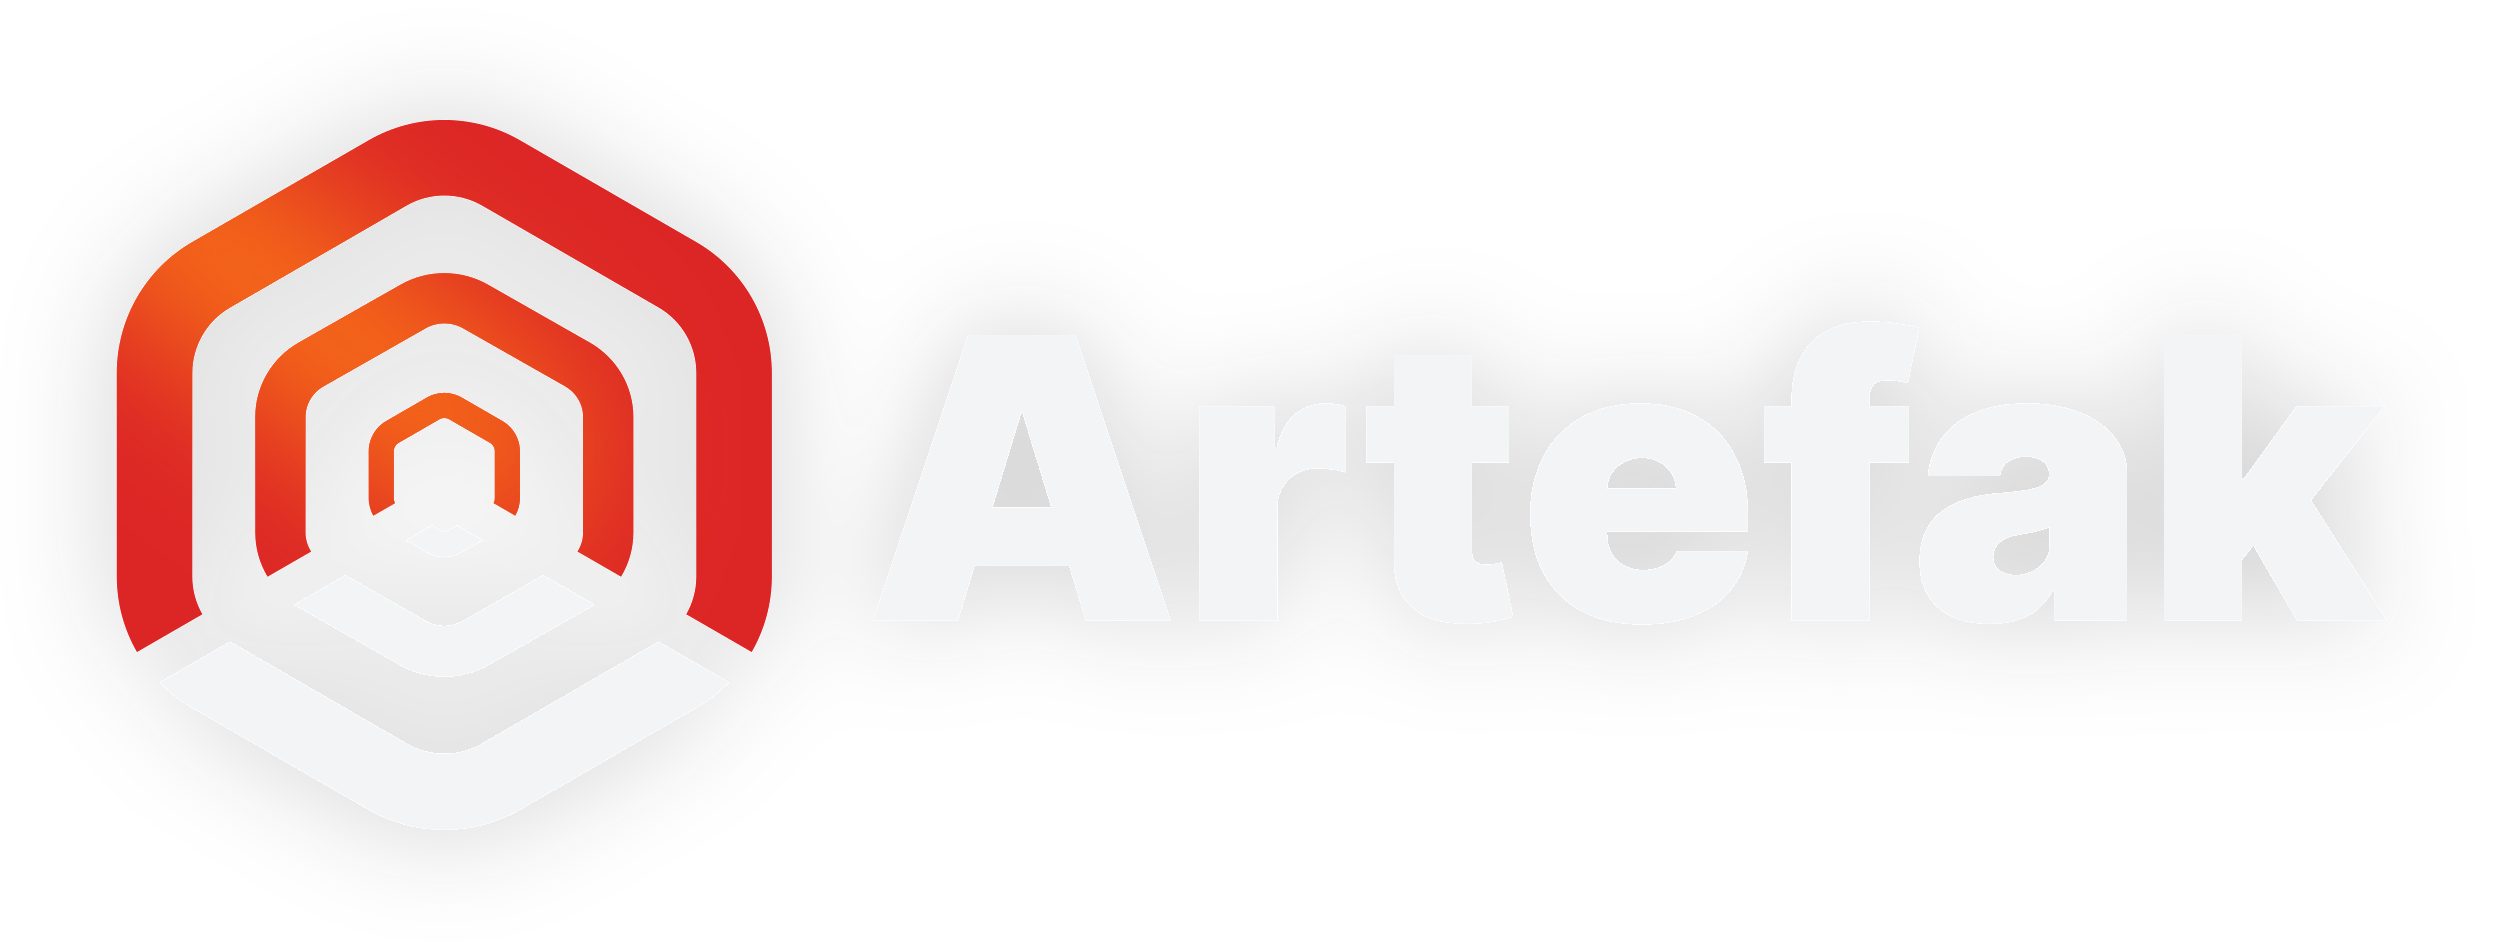
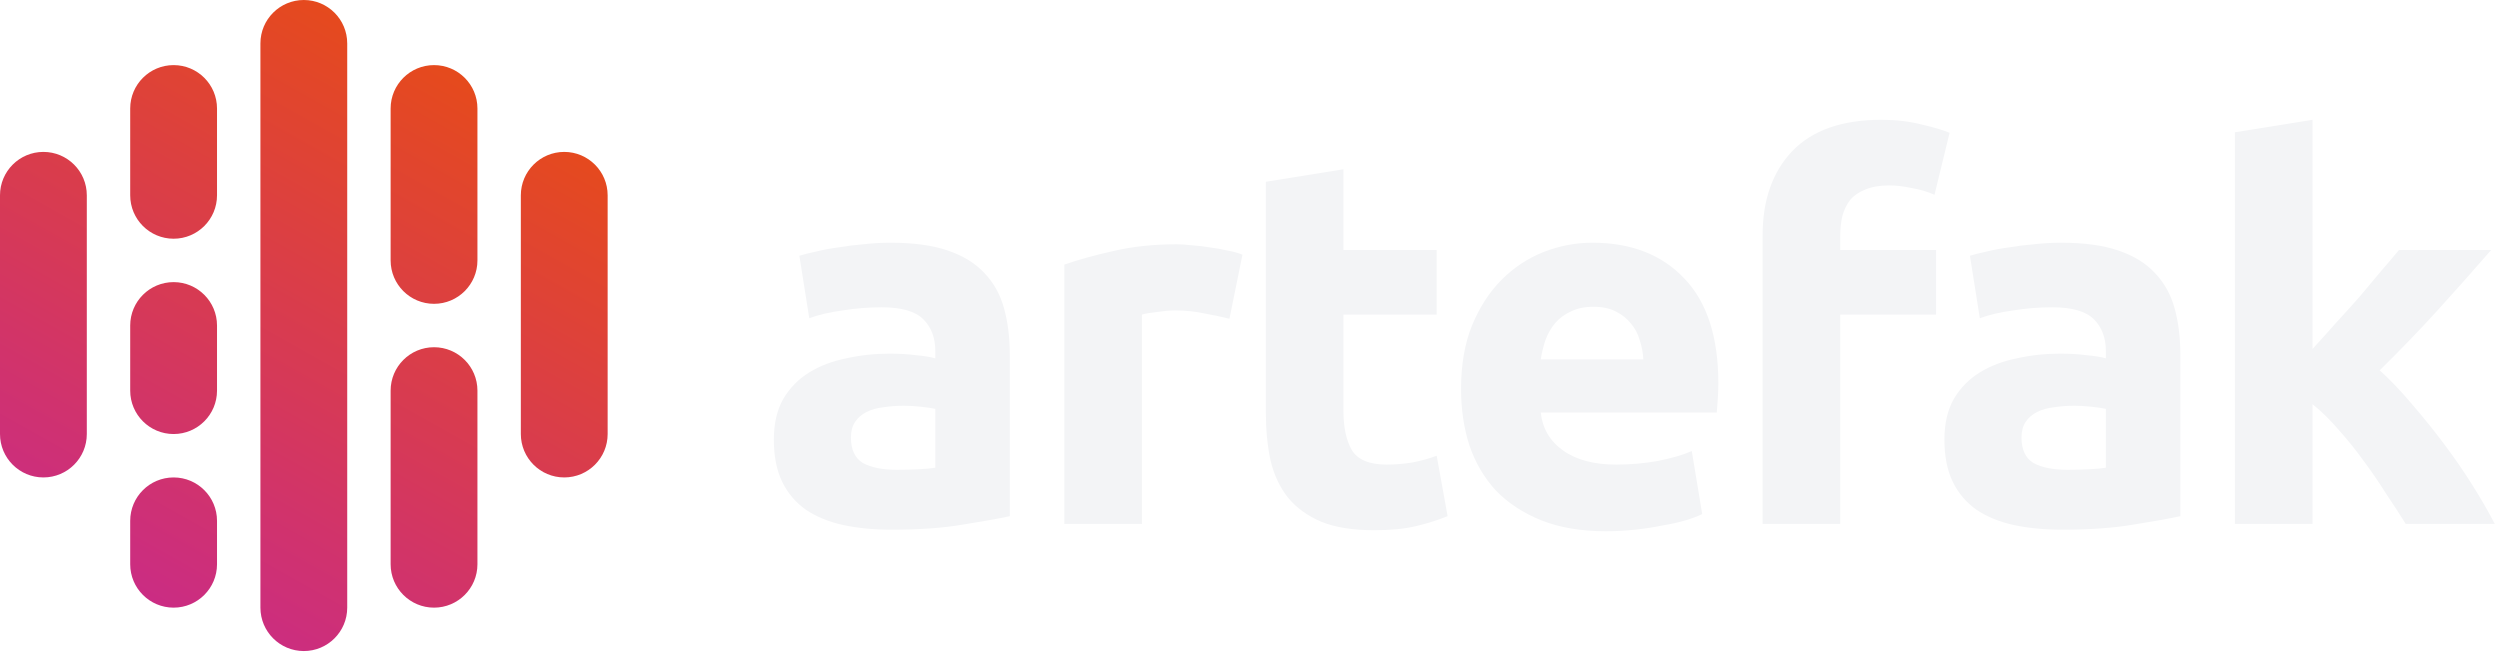
- <svg xmlns="http://www.w3.org/2000/svg" width="264" height="100" viewBox="0 0 264 100" fill="none">
-   <g filter="url(#filter0_d_140_3723)">
-     <path d="M101.133 65.512H92.217L102.262 35.38H113.555L123.6 65.512H114.685L108.028 43.678H107.79L101.133 65.512ZM99.469 53.624H116.23V59.745H99.469V53.624Z" fill="#F3F4F6" />
-     <path d="M126.65 65.512V42.913H134.615V47.209H134.853C135.269 45.62 135.927 44.458 136.829 43.722C137.74 42.986 138.805 42.619 140.024 42.619C140.38 42.619 140.732 42.648 141.079 42.707C141.435 42.756 141.777 42.83 142.104 42.928V49.857C141.698 49.72 141.198 49.617 140.603 49.548C140.009 49.48 139.499 49.445 139.073 49.445C138.27 49.445 137.547 49.627 136.903 49.99C136.269 50.343 135.769 50.843 135.402 51.49C135.036 52.128 134.853 52.878 134.853 53.742V65.512H126.65Z" fill="#F3F4F6" />
-     <path d="M159.345 42.913V48.798H144.307V42.913H159.345ZM147.219 37.498H155.422V58.244C155.422 58.558 155.476 58.822 155.585 59.038C155.694 59.244 155.862 59.401 156.09 59.509C156.318 59.607 156.61 59.656 156.967 59.656C157.215 59.656 157.502 59.627 157.829 59.568C158.166 59.509 158.413 59.46 158.572 59.421L159.761 65.129C159.394 65.237 158.869 65.37 158.185 65.527C157.512 65.684 156.709 65.787 155.778 65.836C153.896 65.934 152.316 65.743 151.038 65.262C149.76 64.771 148.799 64.001 148.155 62.952C147.512 61.902 147.199 60.588 147.219 59.009V37.498Z" fill="#F3F4F6" />
-     <path d="M173.383 65.924C170.946 65.924 168.846 65.463 167.083 64.541C165.329 63.609 163.977 62.275 163.026 60.539C162.085 58.793 161.614 56.704 161.614 54.271C161.614 51.937 162.09 49.897 163.041 48.151C163.992 46.405 165.334 45.046 167.068 44.075C168.801 43.104 170.847 42.619 173.205 42.619C174.928 42.619 176.488 42.883 177.885 43.413C179.282 43.943 180.476 44.713 181.466 45.723C182.457 46.724 183.22 47.94 183.755 49.372C184.29 50.804 184.557 52.417 184.557 54.212V56.096H164.17V51.623H177.009C176.999 50.976 176.83 50.407 176.503 49.916C176.186 49.416 175.755 49.029 175.211 48.754C174.676 48.469 174.066 48.327 173.383 48.327C172.719 48.327 172.11 48.469 171.555 48.754C171 49.029 170.555 49.411 170.218 49.901C169.891 50.392 169.718 50.966 169.698 51.623V56.449C169.698 57.175 169.851 57.822 170.158 58.391C170.465 58.96 170.906 59.406 171.481 59.73C172.055 60.053 172.749 60.215 173.561 60.215C174.126 60.215 174.641 60.137 175.107 59.98C175.582 59.823 175.988 59.597 176.325 59.303C176.662 58.999 176.91 58.636 177.068 58.214H184.557C184.3 59.784 183.69 61.147 182.729 62.304C181.769 63.452 180.496 64.345 178.911 64.982C177.335 65.61 175.493 65.924 173.383 65.924Z" fill="#F3F4F6" />
-     <path d="M201.575 42.913V48.798H186.299V42.913H201.575ZM189.212 65.512V42.266C189.212 40.402 189.549 38.857 190.222 37.631C190.896 36.405 191.847 35.488 193.075 34.88C194.304 34.272 195.75 33.967 197.414 33.967C198.454 33.967 199.465 34.046 200.445 34.203C201.436 34.36 202.169 34.497 202.645 34.615L201.456 40.441C201.159 40.353 200.812 40.284 200.416 40.235C200.02 40.176 199.673 40.147 199.376 40.147C198.603 40.147 198.083 40.309 197.815 40.632C197.548 40.956 197.414 41.383 197.414 41.912V65.512H189.212Z" fill="#F3F4F6" />
-     <path d="M210.16 65.865C208.704 65.865 207.416 65.63 206.296 65.159C205.187 64.678 204.315 63.952 203.681 62.981C203.047 62.01 202.73 60.774 202.73 59.274C202.73 58.038 202.943 56.983 203.369 56.11C203.795 55.228 204.389 54.507 205.152 53.948C205.915 53.389 206.802 52.962 207.812 52.667C208.832 52.373 209.932 52.182 211.111 52.094C212.389 51.996 213.414 51.878 214.187 51.741C214.969 51.593 215.534 51.392 215.881 51.137C216.227 50.873 216.401 50.524 216.401 50.093V50.034C216.401 49.445 216.173 48.994 215.717 48.68C215.261 48.367 214.677 48.209 213.964 48.209C213.181 48.209 212.542 48.381 212.047 48.724C211.562 49.058 211.269 49.573 211.17 50.269H203.622C203.721 48.896 204.162 47.631 204.944 46.473C205.737 45.306 206.891 44.374 208.406 43.678C209.922 42.972 211.814 42.619 214.083 42.619C215.717 42.619 217.183 42.81 218.481 43.192C219.779 43.565 220.883 44.09 221.795 44.767C222.706 45.434 223.399 46.218 223.875 47.121C224.36 48.013 224.603 48.984 224.603 50.034V65.512H216.936V62.334H216.757C216.302 63.178 215.747 63.859 215.093 64.379C214.449 64.899 213.711 65.276 212.879 65.512C212.057 65.747 211.15 65.865 210.16 65.865ZM212.834 60.745C213.459 60.745 214.043 60.617 214.588 60.362C215.143 60.107 215.593 59.74 215.94 59.259C216.287 58.778 216.46 58.195 216.46 57.508V55.625C216.242 55.713 216.009 55.797 215.762 55.875C215.524 55.953 215.266 56.027 214.989 56.096C214.722 56.164 214.434 56.228 214.127 56.287C213.83 56.346 213.518 56.4 213.191 56.449C212.557 56.547 212.037 56.709 211.631 56.934C211.235 57.15 210.937 57.42 210.739 57.743C210.551 58.057 210.457 58.41 210.457 58.803C210.457 59.431 210.68 59.911 211.126 60.245C211.571 60.578 212.141 60.745 212.834 60.745Z" fill="#F3F4F6" />
-     <path d="M235.892 60.156L235.952 50.505H237.022L242.549 42.913H251.762L242.49 54.742H240.172L235.892 60.156ZM228.522 65.512V35.38H236.725V65.512H228.522ZM242.609 65.512L237.378 56.566L242.728 50.799L252 65.512H242.609Z" fill="#F3F4F6" />
-     <path fill-rule="evenodd" clip-rule="evenodd" d="M57.371 60.778L62.707 63.856C62.568 63.946 62.425 64.031 62.28 64.114L51.533 70.224C48.678 71.847 45.162 71.847 42.307 70.224L31.56 64.114C31.415 64.031 31.273 63.946 31.133 63.856L36.469 60.778L44.94 65.594C46.162 66.289 47.678 66.289 48.9 65.594L57.371 60.778ZM48.253 55.518L50.917 57.055L48.765 58.297C47.623 58.956 46.217 58.956 45.075 58.297L42.923 57.055L45.587 55.518L46.407 55.991C46.724 56.175 47.116 56.175 47.434 55.991L48.253 55.518ZM24.301 67.798C24.304 67.8 24.307 67.802 24.31 67.803L42.925 78.551C45.397 79.978 48.443 79.978 50.915 78.551L69.53 67.803C69.533 67.802 69.536 67.8 69.539 67.798L76.945 72.071C75.944 73.093 74.797 73.987 73.525 74.722L54.909 85.47C49.965 88.324 43.875 88.324 38.931 85.47L20.315 74.722C19.043 73.987 17.896 73.093 16.895 72.071L24.301 67.798Z" fill="#F3F4F6" />
-     <path fill-rule="evenodd" clip-rule="evenodd" d="M69.53 32.47L50.915 21.723C48.443 20.295 45.397 20.295 42.925 21.723L24.31 32.47C21.838 33.897 20.315 36.535 20.315 39.389V60.885C20.315 62.309 20.694 63.678 21.381 64.871L14.461 68.863C13.085 66.477 12.326 63.735 12.326 60.885V39.389C12.326 33.681 15.371 28.406 20.315 25.552L38.931 14.804C43.875 11.95 49.965 11.95 54.909 14.804L73.525 25.552C78.469 28.406 81.514 33.681 81.514 39.389V60.885C81.514 63.735 80.755 66.477 79.379 68.863L72.459 64.871C73.146 63.678 73.525 62.309 73.525 60.885V39.389C73.525 36.535 72.002 33.897 69.53 32.47ZM65.587 60.906C66.427 59.521 66.893 57.917 66.893 56.247V44.027C66.893 40.781 65.135 37.782 62.28 36.16L51.533 30.049C48.678 28.427 45.162 28.427 42.307 30.049L31.56 36.16C28.706 37.782 26.947 40.781 26.947 44.027V56.247C26.947 57.917 27.413 59.521 28.253 60.906L32.869 58.243C32.483 57.648 32.273 56.956 32.273 56.247V44.027C32.273 42.724 32.979 41.48 34.192 40.79L44.94 34.68C46.162 33.985 47.678 33.985 48.9 34.68L59.648 40.79C60.861 41.48 61.567 42.724 61.567 44.027V56.247C61.567 56.956 61.358 57.648 60.971 58.243L65.587 60.906ZM54.416 54.462C54.734 53.91 54.909 53.277 54.909 52.619V47.655C54.909 46.336 54.206 45.118 53.064 44.459L48.765 41.976C47.623 41.317 46.217 41.317 45.075 41.976L40.776 44.459C39.634 45.118 38.931 46.336 38.931 47.655V52.619C38.931 53.277 39.106 53.91 39.424 54.462L41.73 53.131C41.642 52.978 41.594 52.802 41.594 52.619V47.655C41.594 47.288 41.79 46.948 42.108 46.765L46.407 44.283C46.724 44.099 47.116 44.099 47.434 44.283L51.733 46.765C52.05 46.948 52.246 47.288 52.246 47.655V52.619C52.246 52.802 52.198 52.978 52.11 53.131L54.416 54.462Z" fill="#DC2626" />
-     <mask id="mask0_140_3723" style="mask-type:alpha" maskUnits="userSpaceOnUse" x="12" y="12" width="70" height="57">
-       <path fill-rule="evenodd" clip-rule="evenodd" d="M69.53 32.47L50.915 21.723C48.443 20.295 45.397 20.295 42.925 21.723L24.31 32.47C21.838 33.897 20.315 36.535 20.315 39.389V60.885C20.315 62.309 20.694 63.678 21.381 64.871L14.461 68.863C13.085 66.477 12.326 63.735 12.326 60.885V39.389C12.326 33.681 15.371 28.406 20.315 25.552L38.931 14.804C43.875 11.95 49.965 11.95 54.909 14.804L73.525 25.552C78.469 28.406 81.514 33.681 81.514 39.389V60.885C81.514 63.735 80.755 66.477 79.379 68.863L72.459 64.871C73.146 63.678 73.525 62.309 73.525 60.885V39.389C73.525 36.535 72.002 33.897 69.53 32.47ZM65.587 60.906C66.427 59.521 66.893 57.917 66.893 56.247V44.027C66.893 40.781 65.135 37.782 62.28 36.16L51.533 30.049C48.678 28.427 45.162 28.427 42.307 30.049L31.56 36.16C28.706 37.782 26.947 40.781 26.947 44.027V56.247C26.947 57.917 27.413 59.521 28.253 60.906L32.869 58.243C32.483 57.648 32.273 56.956 32.273 56.247V44.027C32.273 42.724 32.979 41.48 34.192 40.79L44.94 34.68C46.162 33.985 47.678 33.985 48.9 34.68L59.648 40.79C60.861 41.48 61.567 42.724 61.567 44.027V56.247C61.567 56.956 61.358 57.648 60.971 58.243L65.587 60.906ZM54.416 54.462C54.734 53.91 54.909 53.277 54.909 52.619V47.655C54.909 46.336 54.206 45.118 53.064 44.459L48.765 41.976C47.623 41.317 46.217 41.317 45.075 41.976L40.776 44.459C39.634 45.118 38.931 46.336 38.931 47.655V52.619C38.931 53.277 39.106 53.91 39.424 54.462L41.73 53.131C41.642 52.978 41.594 52.802 41.594 52.619V47.655C41.594 47.287 41.79 46.948 42.108 46.765L46.407 44.283C46.724 44.099 47.116 44.099 47.434 44.283L51.733 46.765C52.05 46.948 52.246 47.287 52.246 47.655V52.619C52.246 52.802 52.198 52.978 52.11 53.131L54.416 54.462Z" fill="#DC2626" />
-     </mask>
-     <g mask="url(#mask0_140_3723)">
-       <g filter="url(#filter1_f_140_3723)">
-         <rect x="54.071" y="61.311" width="65.91" height="19.307" rx="9.654" transform="rotate(-143.618 54.071 61.3109)" fill="#F97316" />
-       </g>
-     </g>
-   </g>
+ <svg xmlns="http://www.w3.org/2000/svg" width="361" height="95" viewBox="0 0 361 95" fill="none">
+   <path fill-rule="evenodd" clip-rule="evenodd" d="M43.872 0C40.411 0 37.605 2.806 37.605 6.267V87.744C37.605 91.205 40.411 94.011 43.872 94.011C47.333 94.011 50.139 91.205 50.139 87.744V6.267C50.139 2.806 47.333 0 43.872 0ZM6.267 21.936C2.806 21.936 0 24.742 0 28.203V62.674C0 66.136 2.806 68.942 6.267 68.942C9.729 68.942 12.535 66.136 12.535 62.674V28.203C12.535 24.742 9.729 21.936 6.267 21.936ZM18.802 47.006C18.802 43.544 21.608 40.738 25.07 40.738C28.531 40.738 31.337 43.544 31.337 47.006V56.407C31.337 59.868 28.531 62.674 25.07 62.674C21.608 62.674 18.802 59.868 18.802 56.407V47.006ZM62.674 50.139C59.213 50.139 56.407 52.945 56.407 56.407V81.477C56.407 84.938 59.213 87.744 62.674 87.744C66.136 87.744 68.942 84.938 68.942 81.477V56.407C68.942 52.945 66.136 50.139 62.674 50.139ZM56.407 15.669C56.407 12.207 59.213 9.401 62.674 9.401C66.136 9.401 68.942 12.207 68.942 15.669V37.605C68.942 41.066 66.136 43.872 62.674 43.872C59.213 43.872 56.407 41.066 56.407 37.605V15.669ZM25.07 68.942C21.608 68.942 18.802 71.748 18.802 75.209V81.477C18.802 84.938 21.608 87.744 25.07 87.744C28.531 87.744 31.337 84.938 31.337 81.477V75.209C31.337 71.748 28.531 68.942 25.07 68.942ZM18.802 15.669C18.802 12.207 21.608 9.401 25.07 9.401C28.531 9.401 31.337 12.207 31.337 15.669V28.203C31.337 31.665 28.531 34.471 25.07 34.471C21.608 34.471 18.802 31.665 18.802 28.203V15.669ZM81.477 21.936C78.015 21.936 75.209 24.742 75.209 28.203V62.674C75.209 66.136 78.015 68.942 81.477 68.942C84.938 68.942 87.744 66.136 87.744 62.674V28.203C87.744 24.742 84.938 21.936 81.477 21.936Z" fill="url(#paint0_linear_16_182)" />
+   <path d="M129.493 67.839C130.596 67.839 131.649 67.814 132.652 67.763C133.655 67.713 134.457 67.638 135.059 67.538V59.039C134.608 58.939 133.931 58.839 133.028 58.738C132.126 58.638 131.298 58.588 130.546 58.588C129.493 58.588 128.491 58.663 127.538 58.813C126.635 58.914 125.833 59.139 125.131 59.49C124.429 59.841 123.878 60.318 123.477 60.919C123.076 61.521 122.875 62.273 122.875 63.176C122.875 64.931 123.452 66.159 124.605 66.861C125.808 67.513 127.438 67.839 129.493 67.839ZM128.591 35.047C131.9 35.047 134.658 35.423 136.864 36.176C139.07 36.928 140.825 38.006 142.129 39.41C143.482 40.813 144.435 42.518 144.986 44.524C145.538 46.529 145.814 48.761 145.814 51.217V74.532C144.209 74.883 141.978 75.284 139.12 75.736C136.262 76.237 132.803 76.488 128.741 76.488C126.184 76.488 123.853 76.262 121.747 75.811C119.691 75.36 117.911 74.632 116.407 73.63C114.903 72.577 113.75 71.223 112.947 69.569C112.145 67.914 111.744 65.883 111.744 63.477C111.744 61.17 112.195 59.215 113.098 57.61C114.05 56.006 115.304 54.727 116.858 53.775C118.413 52.822 120.193 52.145 122.198 51.744C124.204 51.293 126.284 51.067 128.44 51.067C129.894 51.067 131.173 51.142 132.276 51.293C133.429 51.393 134.357 51.543 135.059 51.744V50.691C135.059 48.786 134.482 47.256 133.329 46.103C132.176 44.95 130.17 44.373 127.312 44.373C125.407 44.373 123.527 44.524 121.672 44.825C119.816 45.075 118.212 45.451 116.858 45.953L115.429 36.928C116.081 36.727 116.883 36.527 117.836 36.326C118.839 36.075 119.917 35.875 121.07 35.724C122.223 35.524 123.427 35.373 124.68 35.273C125.984 35.123 127.287 35.047 128.591 35.047Z" fill="#F3F4F6" />
+   <path d="M177.532 46.028C176.529 45.777 175.351 45.527 173.997 45.276C172.643 44.975 171.189 44.825 169.635 44.825C168.933 44.825 168.081 44.9 167.078 45.05C166.125 45.151 165.398 45.276 164.897 45.426V75.66H153.691V38.206C155.696 37.504 158.053 36.852 160.76 36.251C163.518 35.599 166.577 35.273 169.936 35.273C170.538 35.273 171.265 35.323 172.117 35.423C172.969 35.474 173.822 35.574 174.674 35.724C175.526 35.825 176.379 35.975 177.231 36.176C178.084 36.326 178.811 36.527 179.412 36.777L177.532 46.028Z" fill="#F3F4F6" />
+   <path d="M182.787 26.248L193.993 24.443V36.1H207.456V45.426H193.993V59.34C193.993 61.697 194.395 63.577 195.197 64.981C196.049 66.385 197.729 67.087 200.236 67.087C201.439 67.087 202.668 66.986 203.921 66.786C205.225 66.535 206.403 66.209 207.456 65.808L209.035 74.532C207.682 75.084 206.177 75.56 204.523 75.961C202.868 76.362 200.837 76.563 198.431 76.563C195.372 76.563 192.84 76.162 190.835 75.36C188.829 74.507 187.225 73.354 186.021 71.9C184.818 70.396 183.966 68.591 183.464 66.485C183.013 64.379 182.787 62.047 182.787 59.49V26.248Z" fill="#F3F4F6" />
+   <path d="M210.976 56.181C210.976 52.672 211.502 49.613 212.555 47.006C213.658 44.348 215.087 42.142 216.842 40.387C218.597 38.632 220.603 37.304 222.859 36.401C225.165 35.499 227.522 35.047 229.929 35.047C235.544 35.047 239.982 36.777 243.241 40.237C246.5 43.646 248.129 48.685 248.129 55.354C248.129 56.006 248.104 56.733 248.054 57.535C248.004 58.287 247.954 58.964 247.904 59.566H222.483C222.734 61.872 223.812 63.702 225.717 65.056C227.622 66.41 230.179 67.087 233.388 67.087C235.444 67.087 237.45 66.911 239.405 66.56C241.411 66.159 243.04 65.683 244.294 65.131L245.798 74.231C245.196 74.532 244.394 74.833 243.391 75.134C242.388 75.435 241.26 75.686 240.007 75.886C238.803 76.137 237.5 76.337 236.096 76.488C234.692 76.638 233.288 76.713 231.884 76.713C228.324 76.713 225.216 76.187 222.558 75.134C219.951 74.081 217.77 72.652 216.015 70.847C214.31 68.992 213.032 66.811 212.179 64.304C211.377 61.797 210.976 59.089 210.976 56.181ZM237.299 51.894C237.249 50.942 237.074 50.014 236.773 49.112C236.522 48.209 236.096 47.407 235.494 46.705C234.943 46.003 234.216 45.426 233.313 44.975C232.461 44.524 231.383 44.298 230.079 44.298C228.826 44.298 227.748 44.524 226.845 44.975C225.943 45.376 225.191 45.928 224.589 46.63C223.987 47.332 223.511 48.159 223.16 49.112C222.859 50.014 222.633 50.942 222.483 51.894H237.299Z" fill="#F3F4F6" />
+   <path d="M271.669 17.298C273.774 17.298 275.705 17.524 277.46 17.975C279.215 18.376 280.568 18.777 281.521 19.178L279.34 28.128C278.337 27.677 277.234 27.351 276.031 27.151C274.878 26.9 273.8 26.774 272.797 26.774C271.443 26.774 270.29 26.975 269.337 27.376C268.435 27.727 267.708 28.229 267.156 28.88C266.655 29.532 266.279 30.309 266.028 31.212C265.827 32.114 265.727 33.092 265.727 34.145V36.1H279.566V45.426H265.727V75.66H254.521V33.995C254.521 28.88 255.95 24.819 258.808 21.811C261.716 18.802 266.003 17.298 271.669 17.298Z" fill="#F3F4F6" />
+   <path d="M298.523 67.839C299.626 67.839 300.679 67.814 301.682 67.763C302.685 67.713 303.487 67.638 304.088 67.538V59.039C303.637 58.939 302.96 58.839 302.058 58.738C301.155 58.638 300.328 58.588 299.576 58.588C298.523 58.588 297.52 58.663 296.568 58.813C295.665 58.914 294.863 59.139 294.161 59.49C293.459 59.841 292.907 60.318 292.506 60.919C292.105 61.521 291.905 62.273 291.905 63.176C291.905 64.931 292.481 66.159 293.634 66.861C294.838 67.513 296.467 67.839 298.523 67.839ZM297.62 35.047C300.93 35.047 303.687 35.423 305.894 36.176C308.1 36.928 309.855 38.006 311.158 39.41C312.512 40.813 313.465 42.518 314.016 44.524C314.568 46.529 314.843 48.761 314.843 51.217V74.532C313.239 74.883 311.008 75.284 308.15 75.736C305.292 76.237 301.832 76.488 297.771 76.488C295.214 76.488 292.882 76.262 290.776 75.811C288.721 75.36 286.941 74.632 285.437 73.63C283.932 72.577 282.779 71.223 281.977 69.569C281.175 67.914 280.774 65.883 280.774 63.477C280.774 61.17 281.225 59.215 282.127 57.61C283.08 56.006 284.334 54.727 285.888 53.775C287.442 52.822 289.222 52.145 291.228 51.744C293.233 51.293 295.314 51.067 297.47 51.067C298.924 51.067 300.203 51.142 301.306 51.293C302.459 51.393 303.387 51.543 304.088 51.744V50.691C304.088 48.786 303.512 47.256 302.359 46.103C301.205 44.95 299.2 44.373 296.342 44.373C294.437 44.373 292.556 44.524 290.701 44.825C288.846 45.075 287.242 45.451 285.888 45.953L284.459 36.928C285.111 36.727 285.913 36.527 286.866 36.326C287.868 36.075 288.946 35.875 290.1 35.724C291.253 35.524 292.456 35.373 293.71 35.273C295.013 35.123 296.317 35.047 297.62 35.047Z" fill="#F3F4F6" />
+   <path d="M333.927 50.39C335.03 49.187 336.158 47.933 337.311 46.63C338.514 45.326 339.667 44.047 340.771 42.794C341.874 41.49 342.901 40.262 343.854 39.109C344.857 37.956 345.709 36.953 346.411 36.1H359.723C357.066 39.159 354.459 42.092 351.902 44.9C349.395 47.657 346.637 50.516 343.629 53.474C345.133 54.828 346.687 56.457 348.291 58.362C349.896 60.217 351.45 62.148 352.954 64.153C354.459 66.159 355.837 68.165 357.091 70.17C358.344 72.176 359.397 74.006 360.25 75.66H347.389C346.587 74.357 345.659 72.928 344.606 71.374C343.603 69.769 342.525 68.19 341.372 66.635C340.219 65.031 338.991 63.502 337.687 62.047C336.434 60.593 335.18 59.365 333.927 58.362V75.66H322.72V19.103L333.927 17.298V50.39Z" fill="#F3F4F6" />
  <defs>
-     <filter id="filter0_d_140_3723" x="-5" y="-2" width="269" height="103.891" filterUnits="userSpaceOnUse" color-interpolation-filters="sRGB">
-       <feFlood flood-opacity="0" result="BackgroundImageFix" />
-       <feColorMatrix in="SourceAlpha" type="matrix" values="0 0 0 0 0 0 0 0 0 0 0 0 0 0 0 0 0 0 127 0" result="hardAlpha" />
-       <feOffset />
-       <feGaussianBlur stdDeviation="6" />
-       <feComposite in2="hardAlpha" operator="out" />
-       <feColorMatrix type="matrix" values="0 0 0 0 0.071 0 0 0 0 0.071 0 0 0 0 0.071 0 0 0 0.2 0" />
-       <feBlend mode="normal" in2="BackgroundImageFix" result="effect1_dropShadow_140_3723" />
-       <feBlend mode="normal" in="SourceGraphic" in2="effect1_dropShadow_140_3723" result="shape" />
-     </filter>
-     <filter id="filter1_f_140_3723" x="-11.792" y="-6.129" width="90.116" height="80.24" filterUnits="userSpaceOnUse" color-interpolation-filters="sRGB">
-       <feFlood flood-opacity="0" result="BackgroundImageFix" />
-       <feBlend mode="normal" in="SourceGraphic" in2="BackgroundImageFix" result="shape" />
-       <feGaussianBlur stdDeviation="8.322" result="effect1_foregroundBlur_140_3723" />
-     </filter>
+     <linearGradient id="paint0_linear_16_182" x1="70.509" y1="-1.20409e-06" x2="1.1784e-06" y2="125.349" gradientUnits="userSpaceOnUse">
+       <stop stop-color="#E94E0F" />
+       <stop offset="1" stop-color="#BD1DB7" />
+     </linearGradient>
  </defs>
</svg>
